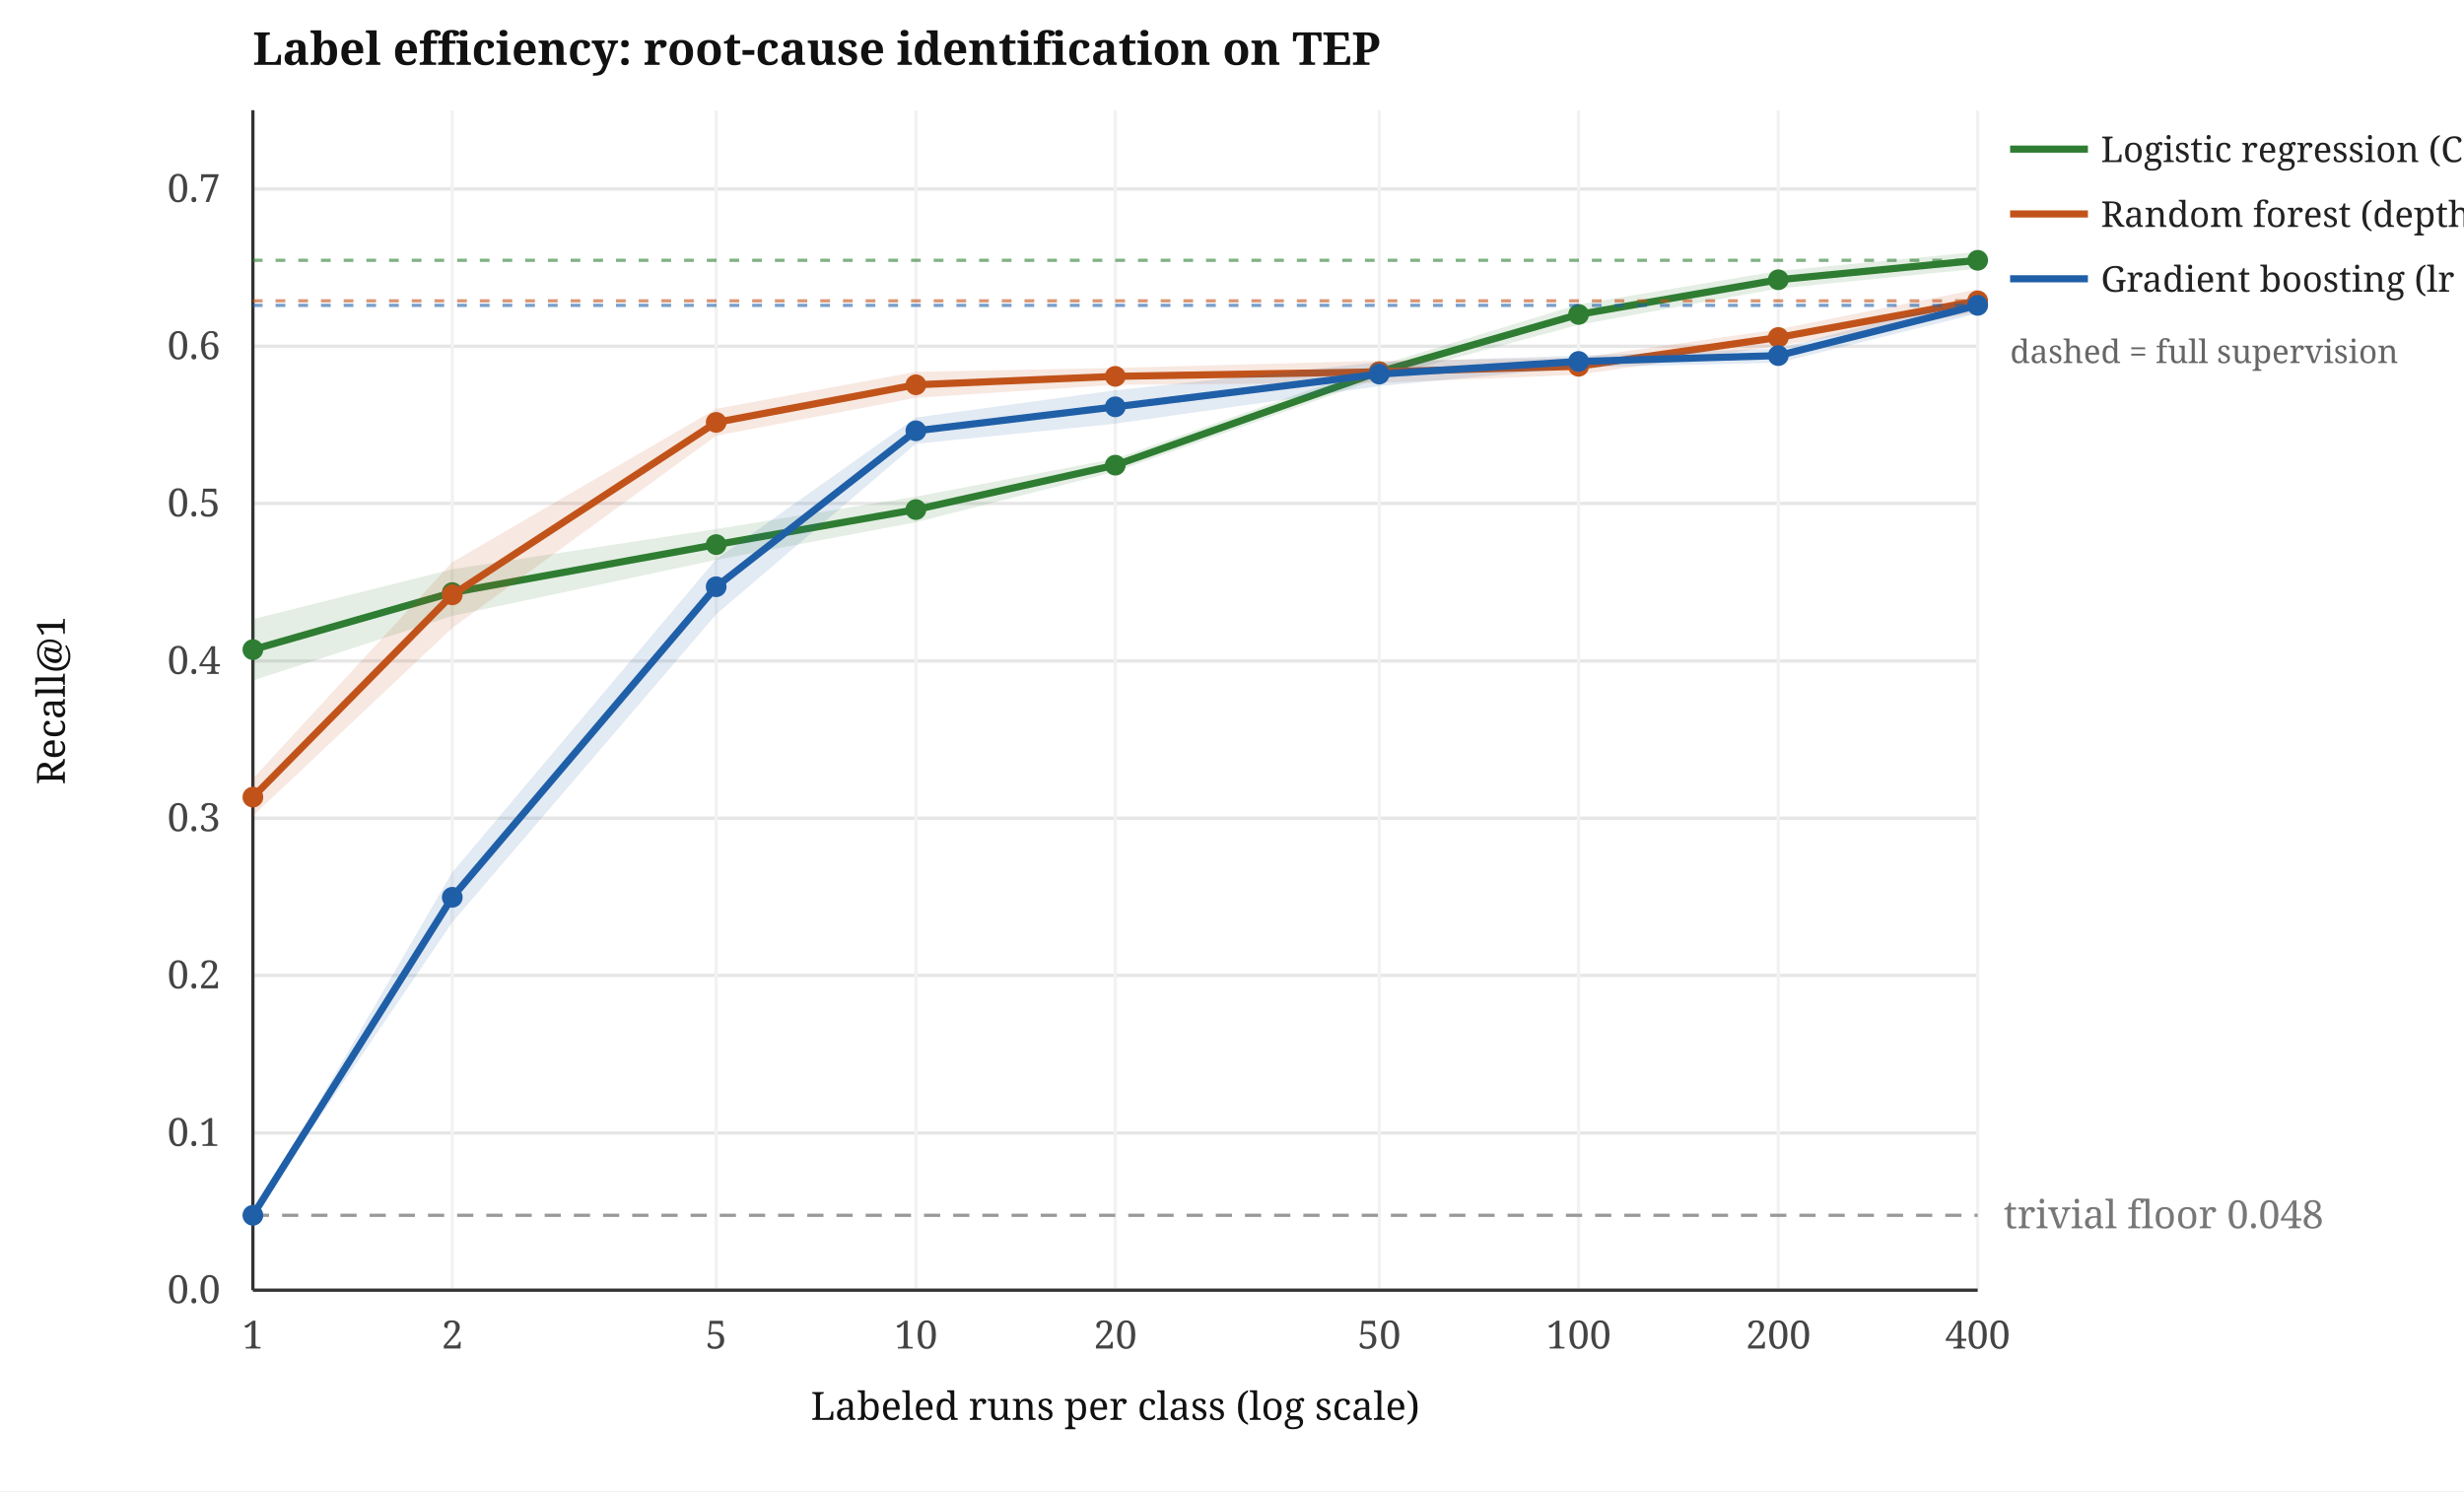
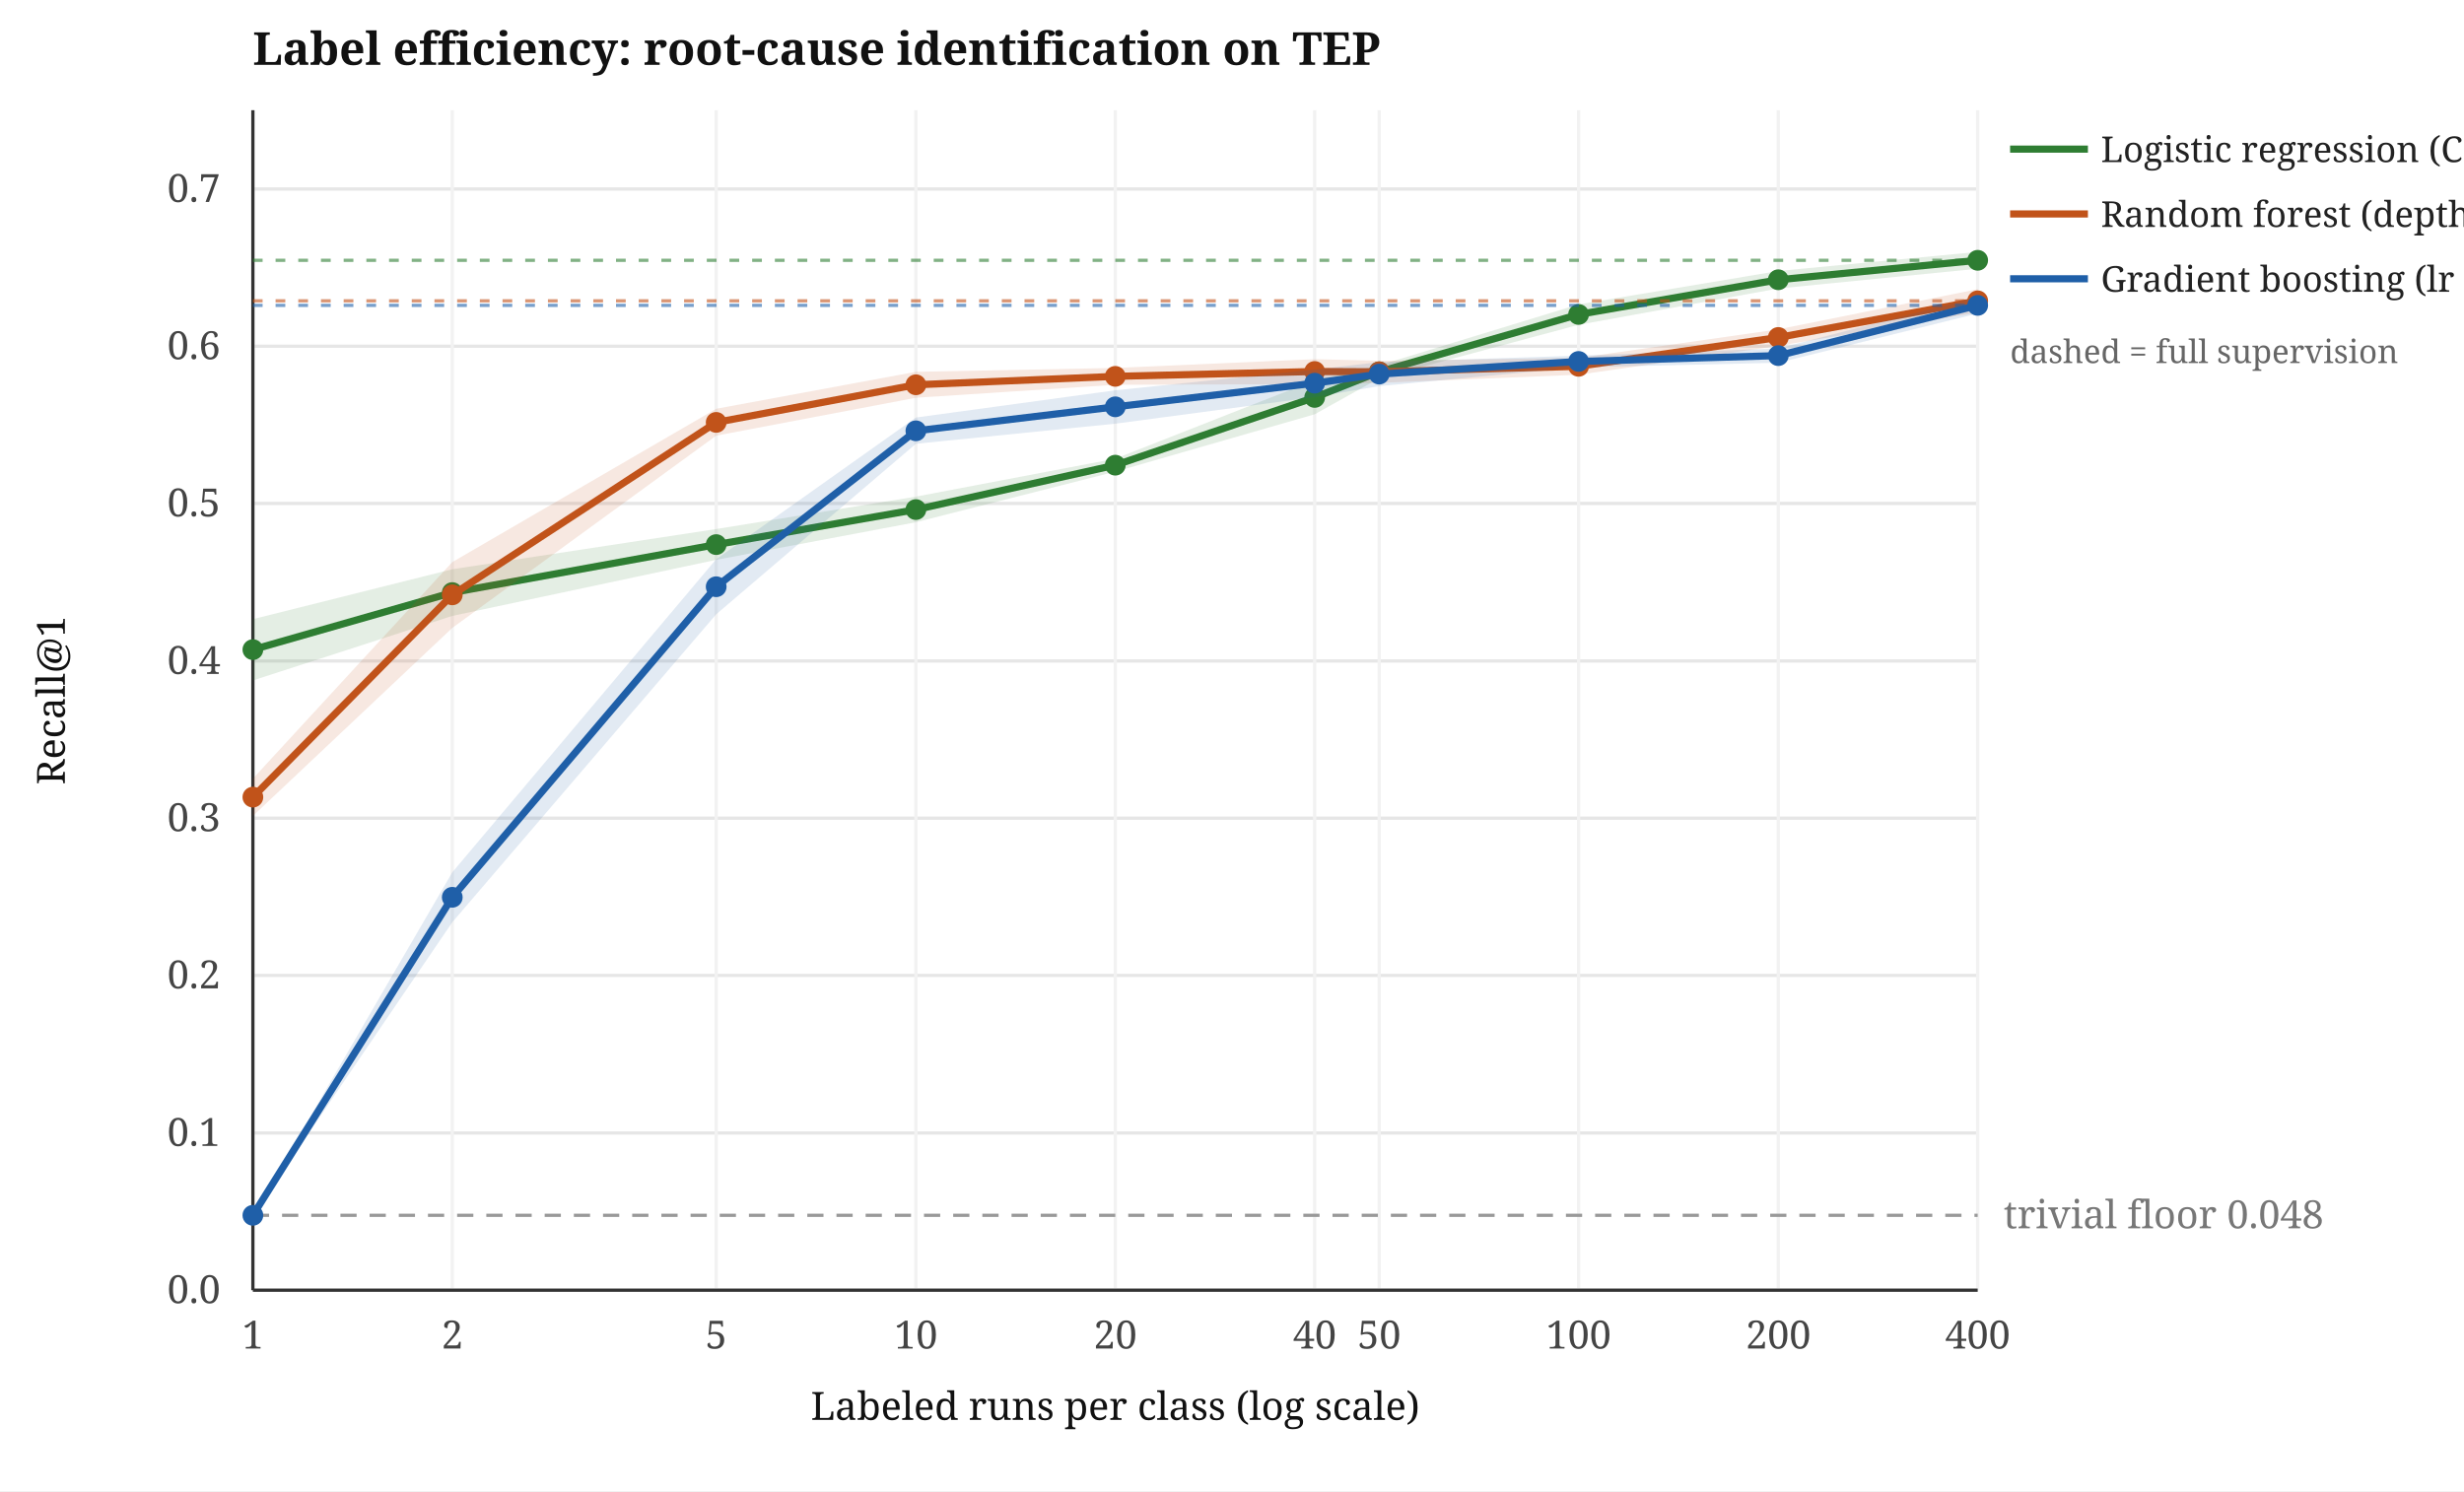
<svg xmlns="http://www.w3.org/2000/svg" width="760" height="460" viewBox="0 0 760 460" font-family="Georgia, serif" font-size="12">
  <rect width="760" height="460" fill="#ffffff" />
  <text x="78" y="20" font-size="14" font-weight="bold" fill="#111">Label efficiency: root-cause identification on TEP</text>
  <line x1="78" y1="398.0" x2="610" y2="398.0" stroke="#e6e6e6" />
  <text x="68" y="402.0" text-anchor="end" fill="#444">0.0</text>
  <line x1="78" y1="349.5" x2="610" y2="349.5" stroke="#e6e6e6" />
  <text x="68" y="353.5" text-anchor="end" fill="#444">0.1</text>
  <line x1="78" y1="300.9" x2="610" y2="300.9" stroke="#e6e6e6" />
  <text x="68" y="304.9" text-anchor="end" fill="#444">0.2</text>
  <line x1="78" y1="252.4" x2="610" y2="252.4" stroke="#e6e6e6" />
  <text x="68" y="256.4" text-anchor="end" fill="#444">0.3</text>
  <line x1="78" y1="203.9" x2="610" y2="203.9" stroke="#e6e6e6" />
  <text x="68" y="207.9" text-anchor="end" fill="#444">0.4</text>
  <line x1="78" y1="155.3" x2="610" y2="155.3" stroke="#e6e6e6" />
  <text x="68" y="159.3" text-anchor="end" fill="#444">0.5</text>
  <line x1="78" y1="106.8" x2="610" y2="106.8" stroke="#e6e6e6" />
  <text x="68" y="110.8" text-anchor="end" fill="#444">0.6</text>
  <line x1="78" y1="58.3" x2="610" y2="58.3" stroke="#e6e6e6" />
  <text x="68" y="62.3" text-anchor="end" fill="#444">0.7</text>
  <line x1="78.0" y1="34" x2="78.0" y2="398" stroke="#f2f2f2" />
  <text x="78.0" y="416" text-anchor="middle" fill="#444">1</text>
  <line x1="139.5" y1="34" x2="139.5" y2="398" stroke="#f2f2f2" />
  <text x="139.5" y="416" text-anchor="middle" fill="#444">2</text>
  <line x1="220.9" y1="34" x2="220.9" y2="398" stroke="#f2f2f2" />
  <text x="220.9" y="416" text-anchor="middle" fill="#444">5</text>
  <line x1="282.5" y1="34" x2="282.5" y2="398" stroke="#f2f2f2" />
  <text x="282.5" y="416" text-anchor="middle" fill="#444">10</text>
  <line x1="344.0" y1="34" x2="344.0" y2="398" stroke="#f2f2f2" />
  <text x="344.0" y="416" text-anchor="middle" fill="#444">20</text>
+   <line x1="405.5" y1="34" x2="405.5" y2="398" stroke="#f2f2f2" />
+   <text x="405.5" y="416" text-anchor="middle" fill="#444">40</text>
  <line x1="425.4" y1="34" x2="425.4" y2="398" stroke="#f2f2f2" />
  <text x="425.4" y="416" text-anchor="middle" fill="#444">50</text>
  <line x1="486.9" y1="34" x2="486.9" y2="398" stroke="#f2f2f2" />
  <text x="486.9" y="416" text-anchor="middle" fill="#444">100</text>
  <line x1="548.5" y1="34" x2="548.5" y2="398" stroke="#f2f2f2" />
  <text x="548.5" y="416" text-anchor="middle" fill="#444">200</text>
  <line x1="610.0" y1="34" x2="610.0" y2="398" stroke="#f2f2f2" />
  <text x="610.0" y="416" text-anchor="middle" fill="#444">400</text>
  <line x1="78" y1="398" x2="610" y2="398" stroke="#333" />
  <line x1="78" y1="34" x2="78" y2="398" stroke="#333" />
  <text x="344" y="438" text-anchor="middle" fill="#111">Labeled runs per class (log scale)</text>
  <text transform="translate(20,216) rotate(-90)" text-anchor="middle" fill="#111">Recall@1</text>
  <line x1="78" y1="374.9" x2="610" y2="374.9" stroke="#999" stroke-dasharray="5,4" />
  <text x="618" y="378.9" fill="#777">trivial floor 0.048</text>
-   <polygon points="78.0,191.0 139.5,175.6 220.9,163.2 282.5,153.2 344.0,141.5 425.4,112.7 486.9,93.9 548.5,83.6 610.0,77.7 610.0,82.9 548.5,89.0 486.9,100.2 425.4,116.7 344.0,145.5 282.5,161.1 220.9,172.7 139.5,190.0 78.0,209.9" fill="#2e7d32" fill-opacity="0.13" />
-   <polyline points="78.0,200.4 139.5,182.8 220.9,168.0 282.5,157.2 344.0,143.5 425.4,114.7 486.9,97.0 548.5,86.3 610.0,80.3" fill="none" stroke="#2e7d32" stroke-width="2.2" />
+   <polygon points="78.0,191.0 139.5,175.6 220.9,163.2 282.5,153.2 344.0,141.5 405.5,117.3 425.4,112.7 486.9,93.9 548.5,83.6 610.0,77.7 610.0,82.9 548.5,89.0 486.9,100.2 425.4,116.7 405.5,127.8 344.0,145.5 282.5,161.1 220.9,172.7 139.5,190.0 78.0,209.9" fill="#2e7d32" fill-opacity="0.13" />
+   <polyline points="78.0,200.4 139.5,182.8 220.9,168.0 282.5,157.2 344.0,143.5 405.5,122.6 425.4,114.7 486.9,97.0 548.5,86.3 610.0,80.3" fill="none" stroke="#2e7d32" stroke-width="2.2" />
  <circle cx="78.0" cy="200.4" r="3.2" fill="#2e7d32" />
  <circle cx="139.5" cy="182.8" r="3.2" fill="#2e7d32" />
  <circle cx="220.9" cy="168.0" r="3.2" fill="#2e7d32" />
  <circle cx="282.5" cy="157.2" r="3.2" fill="#2e7d32" />
  <circle cx="344.0" cy="143.5" r="3.2" fill="#2e7d32" />
+   <circle cx="405.5" cy="122.6" r="3.2" fill="#2e7d32" />
  <circle cx="425.4" cy="114.7" r="3.2" fill="#2e7d32" />
  <circle cx="486.9" cy="97.0" r="3.2" fill="#2e7d32" />
  <circle cx="548.5" cy="86.3" r="3.2" fill="#2e7d32" />
  <circle cx="610.0" cy="80.3" r="3.2" fill="#2e7d32" />
  <line x1="78" y1="80.3" x2="610" y2="80.3" stroke="#2e7d32" stroke-width="1" stroke-dasharray="3,4" stroke-opacity="0.6" />
-   <polygon points="78.0,240.2 139.5,173.4 220.9,126.1 282.5,114.7 344.0,113.5 425.4,111.3 486.9,110.4 548.5,101.6 610.0,89.2 610.0,96.4 548.5,106.7 486.9,115.6 425.4,118.1 344.0,118.7 282.5,122.7 220.9,134.4 139.5,193.7 78.0,251.7" fill="#c1531a" fill-opacity="0.13" />
-   <polyline points="78.0,245.9 139.5,183.5 220.9,130.3 282.5,118.7 344.0,116.1 425.4,114.7 486.9,113.0 548.5,104.1 610.0,92.8" fill="none" stroke="#c1531a" stroke-width="2.2" />
+   <polygon points="78.0,240.2 139.5,173.4 220.9,126.1 282.5,114.7 344.0,113.5 405.5,110.8 425.4,111.3 486.9,110.4 548.5,101.6 610.0,89.2 610.0,96.4 548.5,106.7 486.9,115.6 425.4,118.1 405.5,118.5 344.0,118.7 282.5,122.7 220.9,134.4 139.5,193.7 78.0,251.7" fill="#c1531a" fill-opacity="0.13" />
+   <polyline points="78.0,245.9 139.5,183.5 220.9,130.3 282.5,118.7 344.0,116.1 405.5,114.6 425.4,114.7 486.9,113.0 548.5,104.1 610.0,92.8" fill="none" stroke="#c1531a" stroke-width="2.2" />
  <circle cx="78.0" cy="245.9" r="3.2" fill="#c1531a" />
  <circle cx="139.5" cy="183.5" r="3.2" fill="#c1531a" />
  <circle cx="220.9" cy="130.3" r="3.2" fill="#c1531a" />
  <circle cx="282.5" cy="118.7" r="3.2" fill="#c1531a" />
  <circle cx="344.0" cy="116.1" r="3.2" fill="#c1531a" />
+   <circle cx="405.5" cy="114.6" r="3.2" fill="#c1531a" />
  <circle cx="425.4" cy="114.7" r="3.2" fill="#c1531a" />
  <circle cx="486.9" cy="113.0" r="3.2" fill="#c1531a" />
  <circle cx="548.5" cy="104.1" r="3.2" fill="#c1531a" />
  <circle cx="610.0" cy="92.8" r="3.2" fill="#c1531a" />
  <line x1="78" y1="92.8" x2="610" y2="92.8" stroke="#c1531a" stroke-width="1" stroke-dasharray="3,4" stroke-opacity="0.6" />
-   <polygon points="78.0,374.9 139.5,269.1 220.9,172.5 282.5,128.8 344.0,120.4 425.4,111.7 486.9,109.7 548.5,107.5 610.0,91.6 610.0,96.7 548.5,111.9 486.9,113.3 425.4,119.1 344.0,130.7 282.5,136.9 220.9,189.5 139.5,284.5 78.0,374.9" fill="#1f5fa8" fill-opacity="0.13" />
-   <polyline points="78.0,374.9 139.5,276.8 220.9,181.0 282.5,132.9 344.0,125.5 425.4,115.4 486.9,111.5 548.5,109.7 610.0,94.2" fill="none" stroke="#1f5fa8" stroke-width="2.2" />
+   <polygon points="78.0,374.9 139.5,269.1 220.9,172.5 282.5,128.8 344.0,120.4 405.5,114.0 425.4,111.7 486.9,109.7 548.5,107.5 610.0,91.6 610.0,96.7 548.5,111.9 486.9,113.3 425.4,119.1 405.5,122.5 344.0,130.7 282.5,136.9 220.9,189.5 139.5,284.5 78.0,374.9" fill="#1f5fa8" fill-opacity="0.13" />
+   <polyline points="78.0,374.9 139.5,276.8 220.9,181.0 282.5,132.9 344.0,125.5 405.5,118.2 425.4,115.4 486.9,111.5 548.5,109.7 610.0,94.2" fill="none" stroke="#1f5fa8" stroke-width="2.2" />
  <circle cx="78.0" cy="374.9" r="3.2" fill="#1f5fa8" />
  <circle cx="139.5" cy="276.8" r="3.2" fill="#1f5fa8" />
  <circle cx="220.9" cy="181.0" r="3.2" fill="#1f5fa8" />
  <circle cx="282.5" cy="132.9" r="3.2" fill="#1f5fa8" />
  <circle cx="344.0" cy="125.5" r="3.2" fill="#1f5fa8" />
+   <circle cx="405.5" cy="118.2" r="3.2" fill="#1f5fa8" />
  <circle cx="425.4" cy="115.4" r="3.2" fill="#1f5fa8" />
  <circle cx="486.9" cy="111.5" r="3.2" fill="#1f5fa8" />
  <circle cx="548.5" cy="109.7" r="3.2" fill="#1f5fa8" />
  <circle cx="610.0" cy="94.2" r="3.2" fill="#1f5fa8" />
  <line x1="78" y1="94.2" x2="610" y2="94.2" stroke="#1f5fa8" stroke-width="1" stroke-dasharray="3,4" stroke-opacity="0.6" />
  <line x1="620" y1="46" x2="644" y2="46" stroke="#2e7d32" stroke-width="2.2" />
  <text x="648" y="50" fill="#222" font-size="11">Logistic regression (C 10)</text>
  <line x1="620" y1="66" x2="644" y2="66" stroke="#c1531a" stroke-width="2.2" />
  <text x="648" y="70" fill="#222" font-size="11">Random forest (depth 20)</text>
  <line x1="620" y1="86" x2="644" y2="86" stroke="#1f5fa8" stroke-width="2.2" />
  <text x="648" y="90" fill="#222" font-size="11">Gradient boosting (lr 0.05)</text>
  <text x="620" y="112" fill="#666" font-size="10">dashed = full supervision</text>
</svg>
